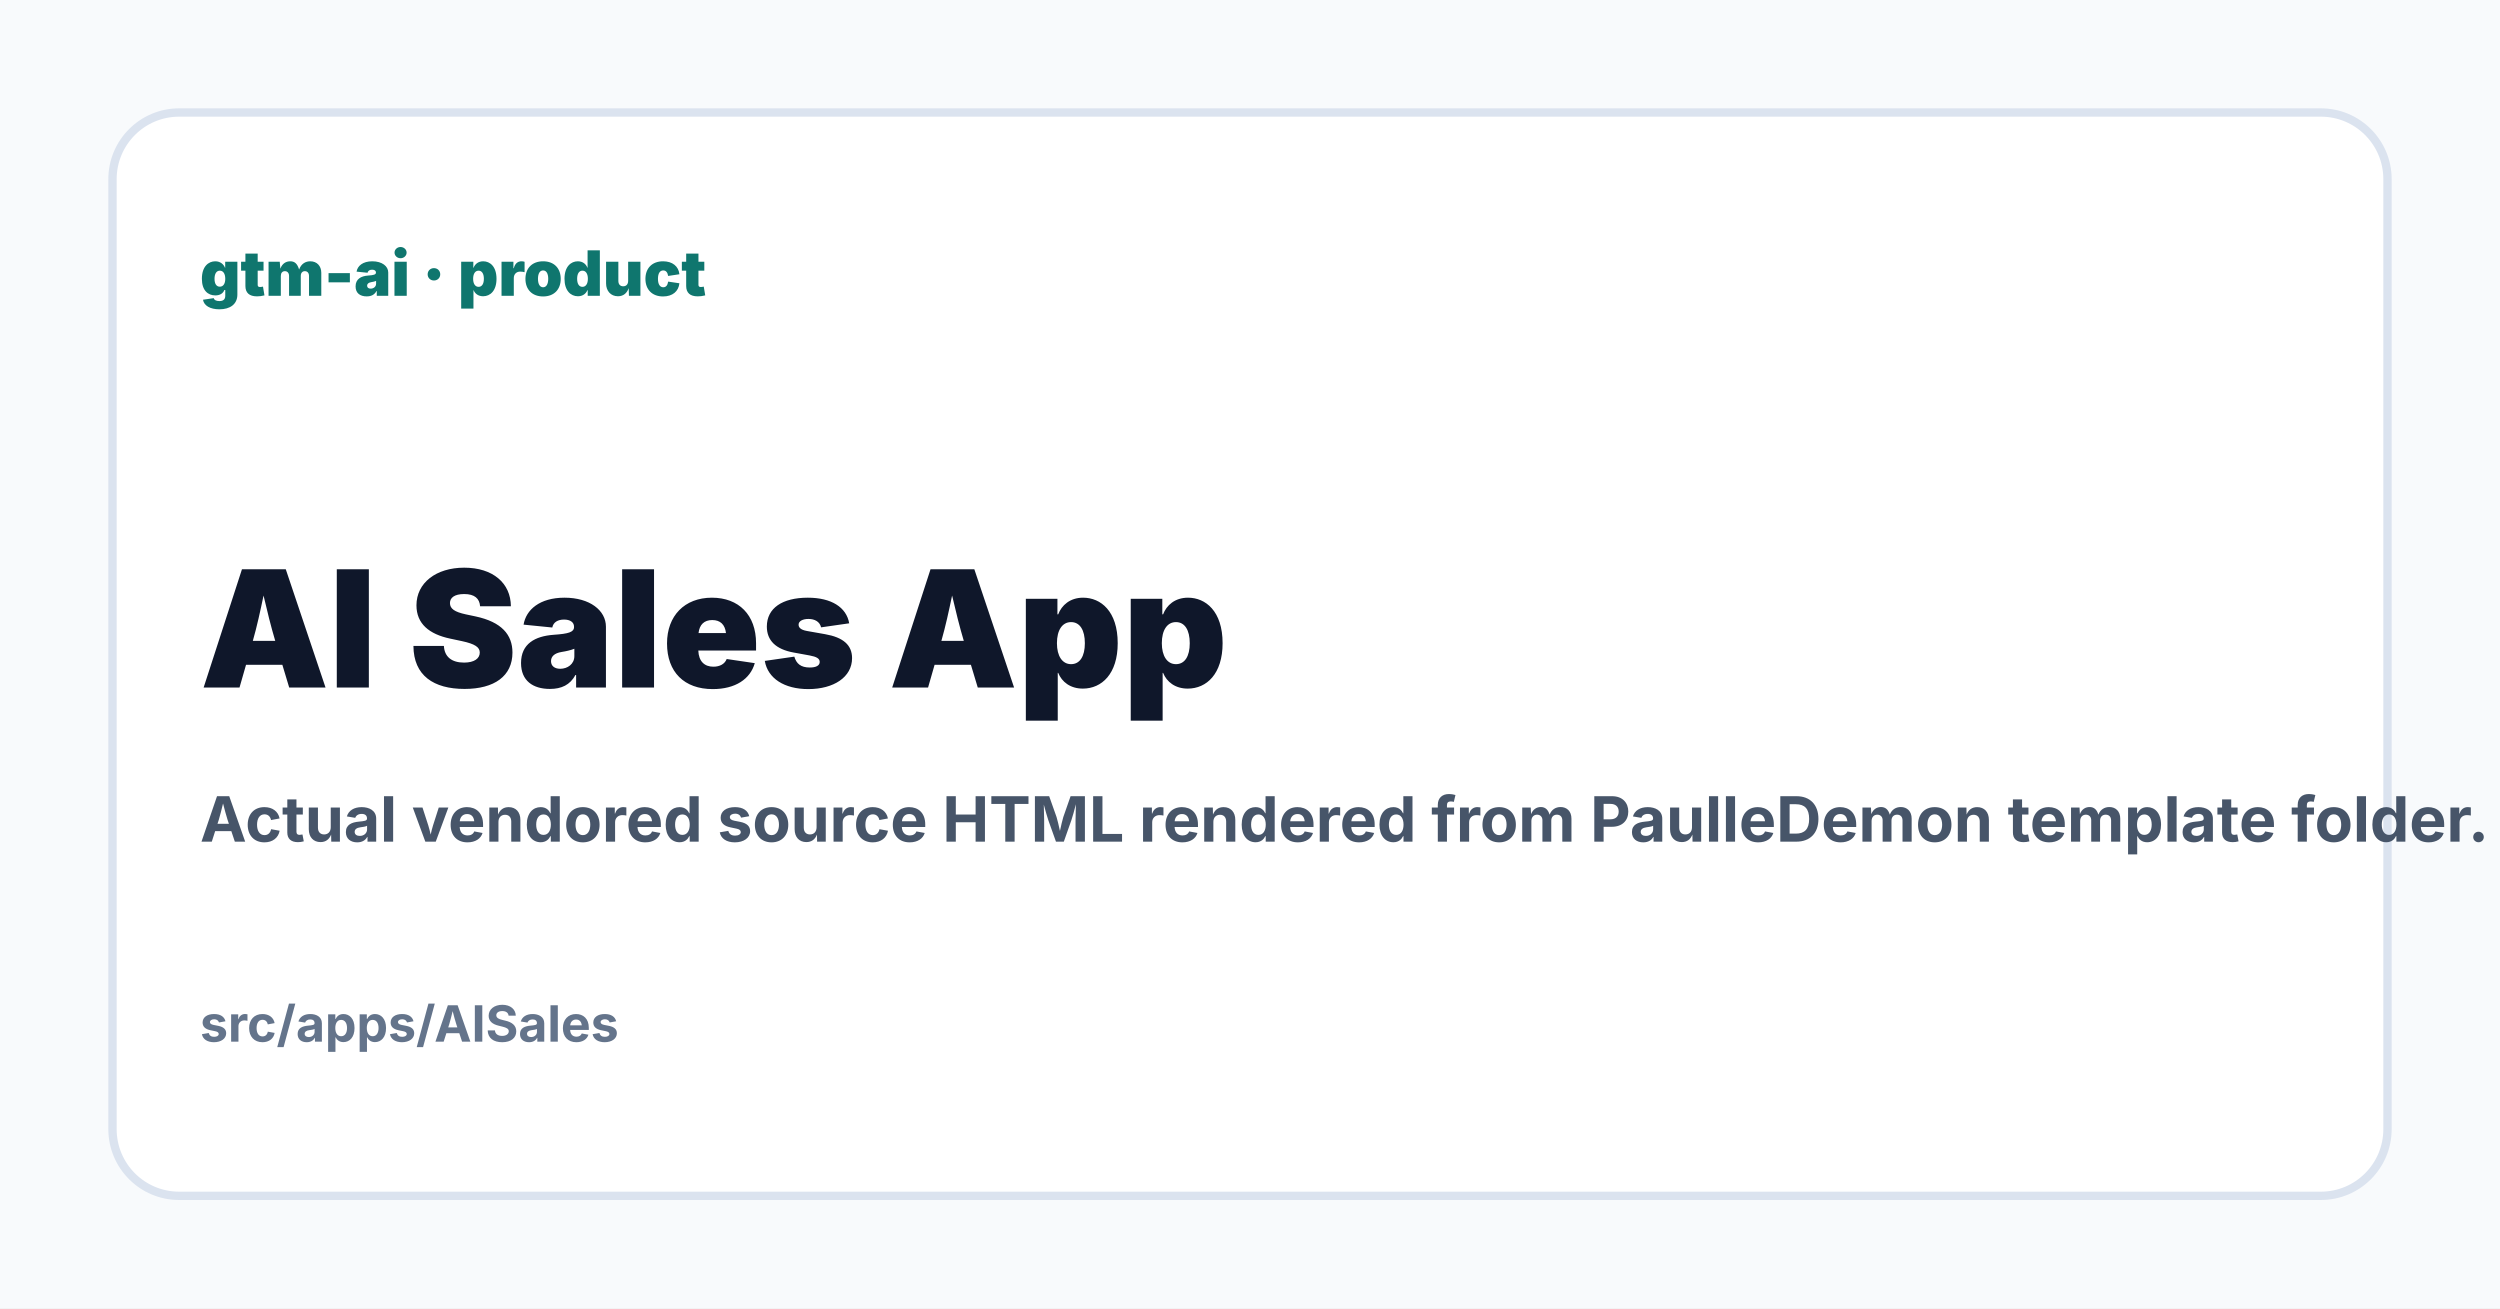
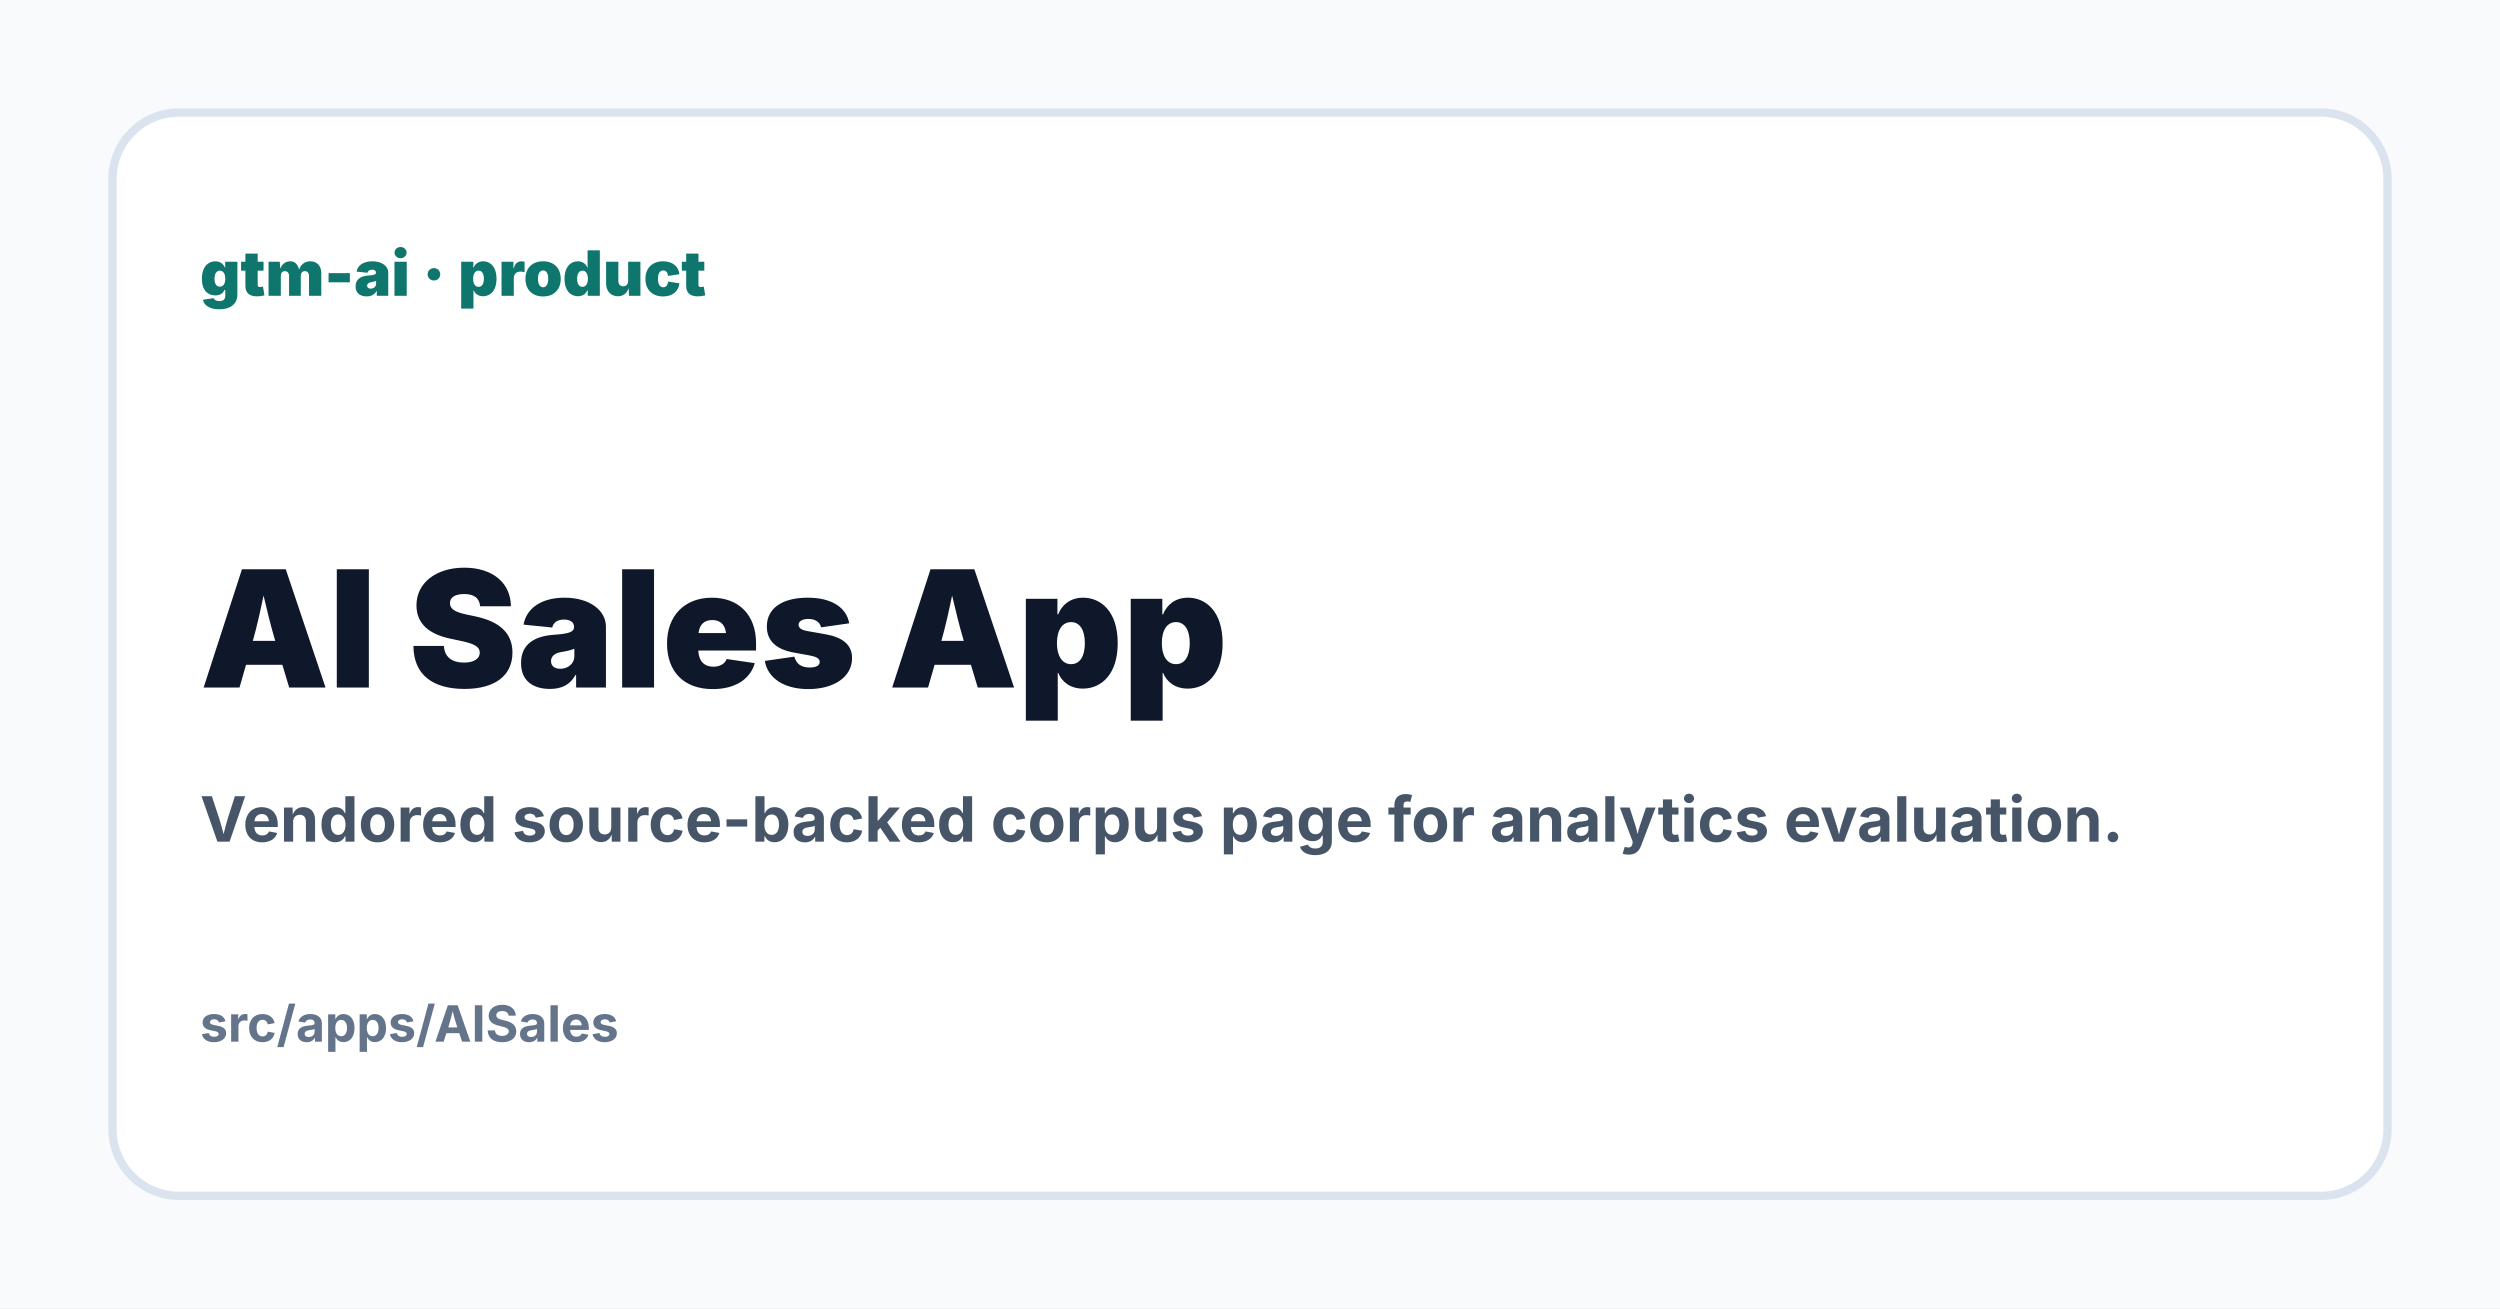
<svg xmlns="http://www.w3.org/2000/svg" width="1200" height="628" viewBox="0 0 1200 628" role="img" aria-label="AI Sales App preview">
  <rect width="1200" height="628" fill="#f8fafc" />
  <rect x="54" y="54" width="1092" height="520" rx="32" fill="#ffffff" stroke="#dbe3ef" stroke-width="4" />
  <text x="96" y="142" fill="#0f766e" font-family="Inter, Arial, sans-serif" font-size="30" font-weight="850">gtm-ai · product</text>
  <text x="96" y="330" fill="#0f172a" font-family="Inter, Arial, sans-serif" font-size="78" font-weight="900">AI Sales App</text>
-   <text x="96" y="404" fill="#475569" font-family="Inter, Arial, sans-serif" font-size="30" font-weight="650">Actual vendored source HTML rendered from PaulleDemon template folder.</text>
+   <text x="96" y="404" fill="#475569" font-family="Inter, Arial, sans-serif" font-size="30" font-weight="650">Vendored source-backed corpus page for analytics evaluation.</text>
  <text x="96" y="500" fill="#64748b" font-family="Inter, Arial, sans-serif" font-size="24" font-weight="650">src/apps/AISales</text>
</svg>
